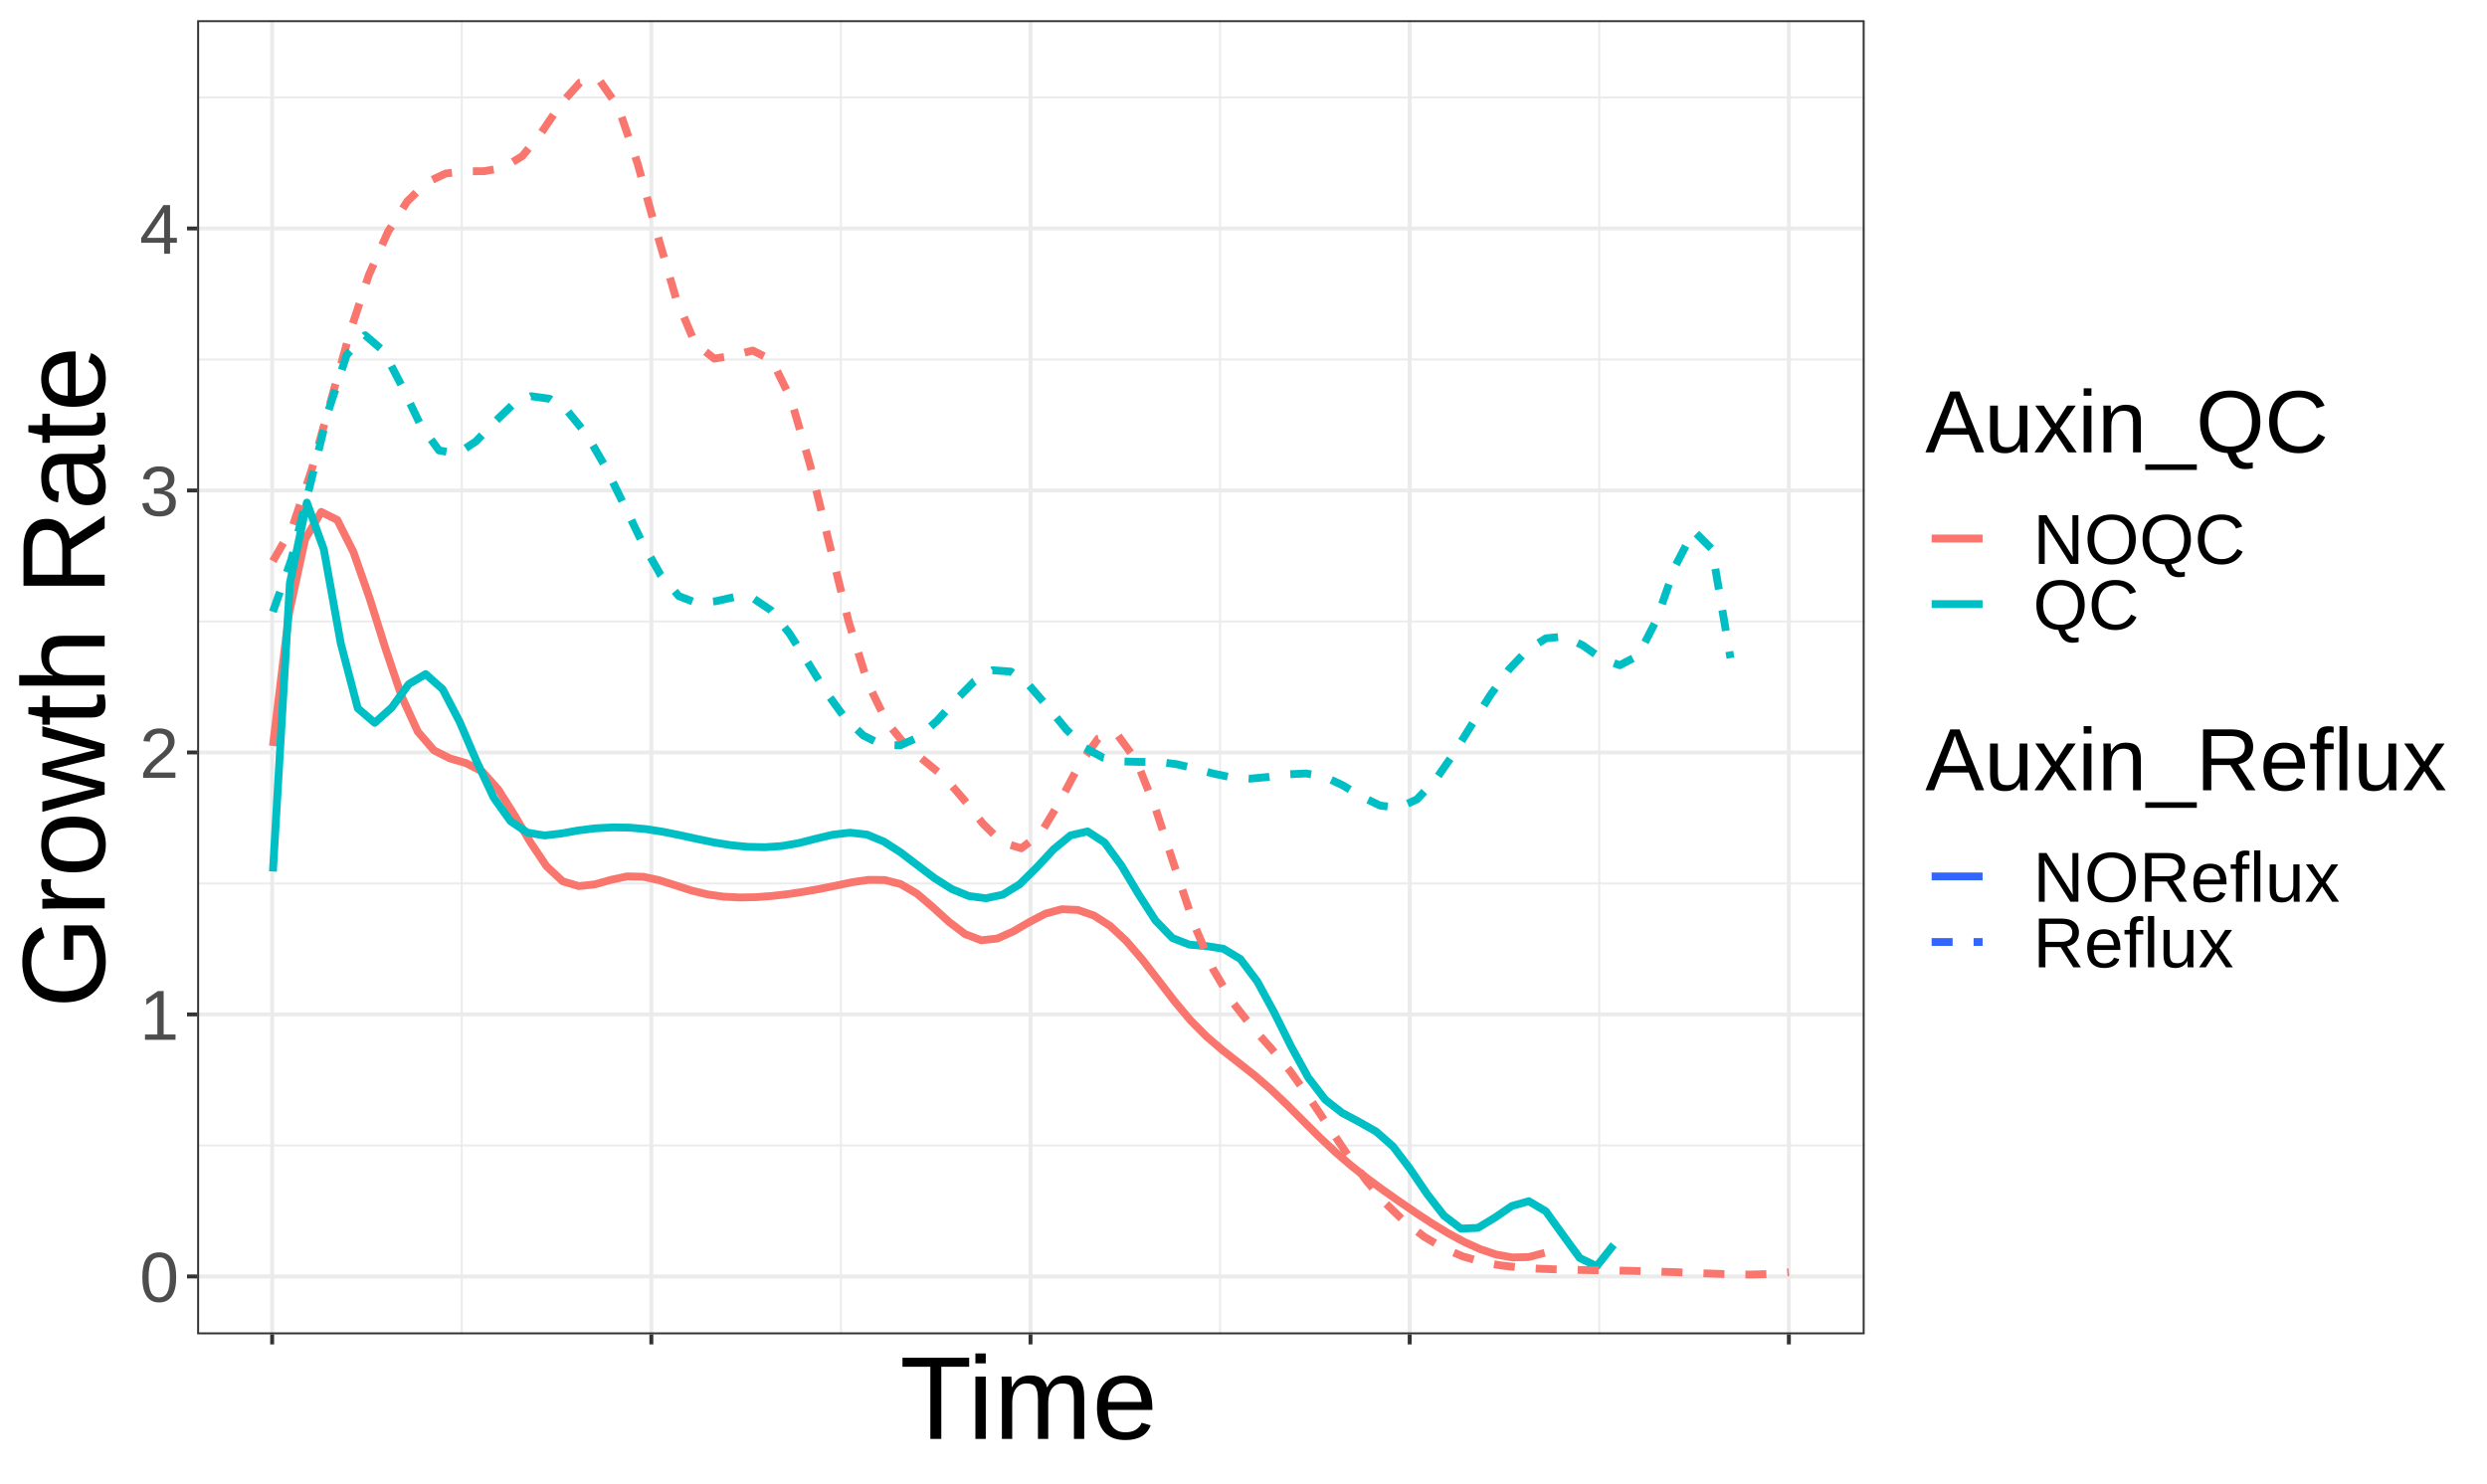
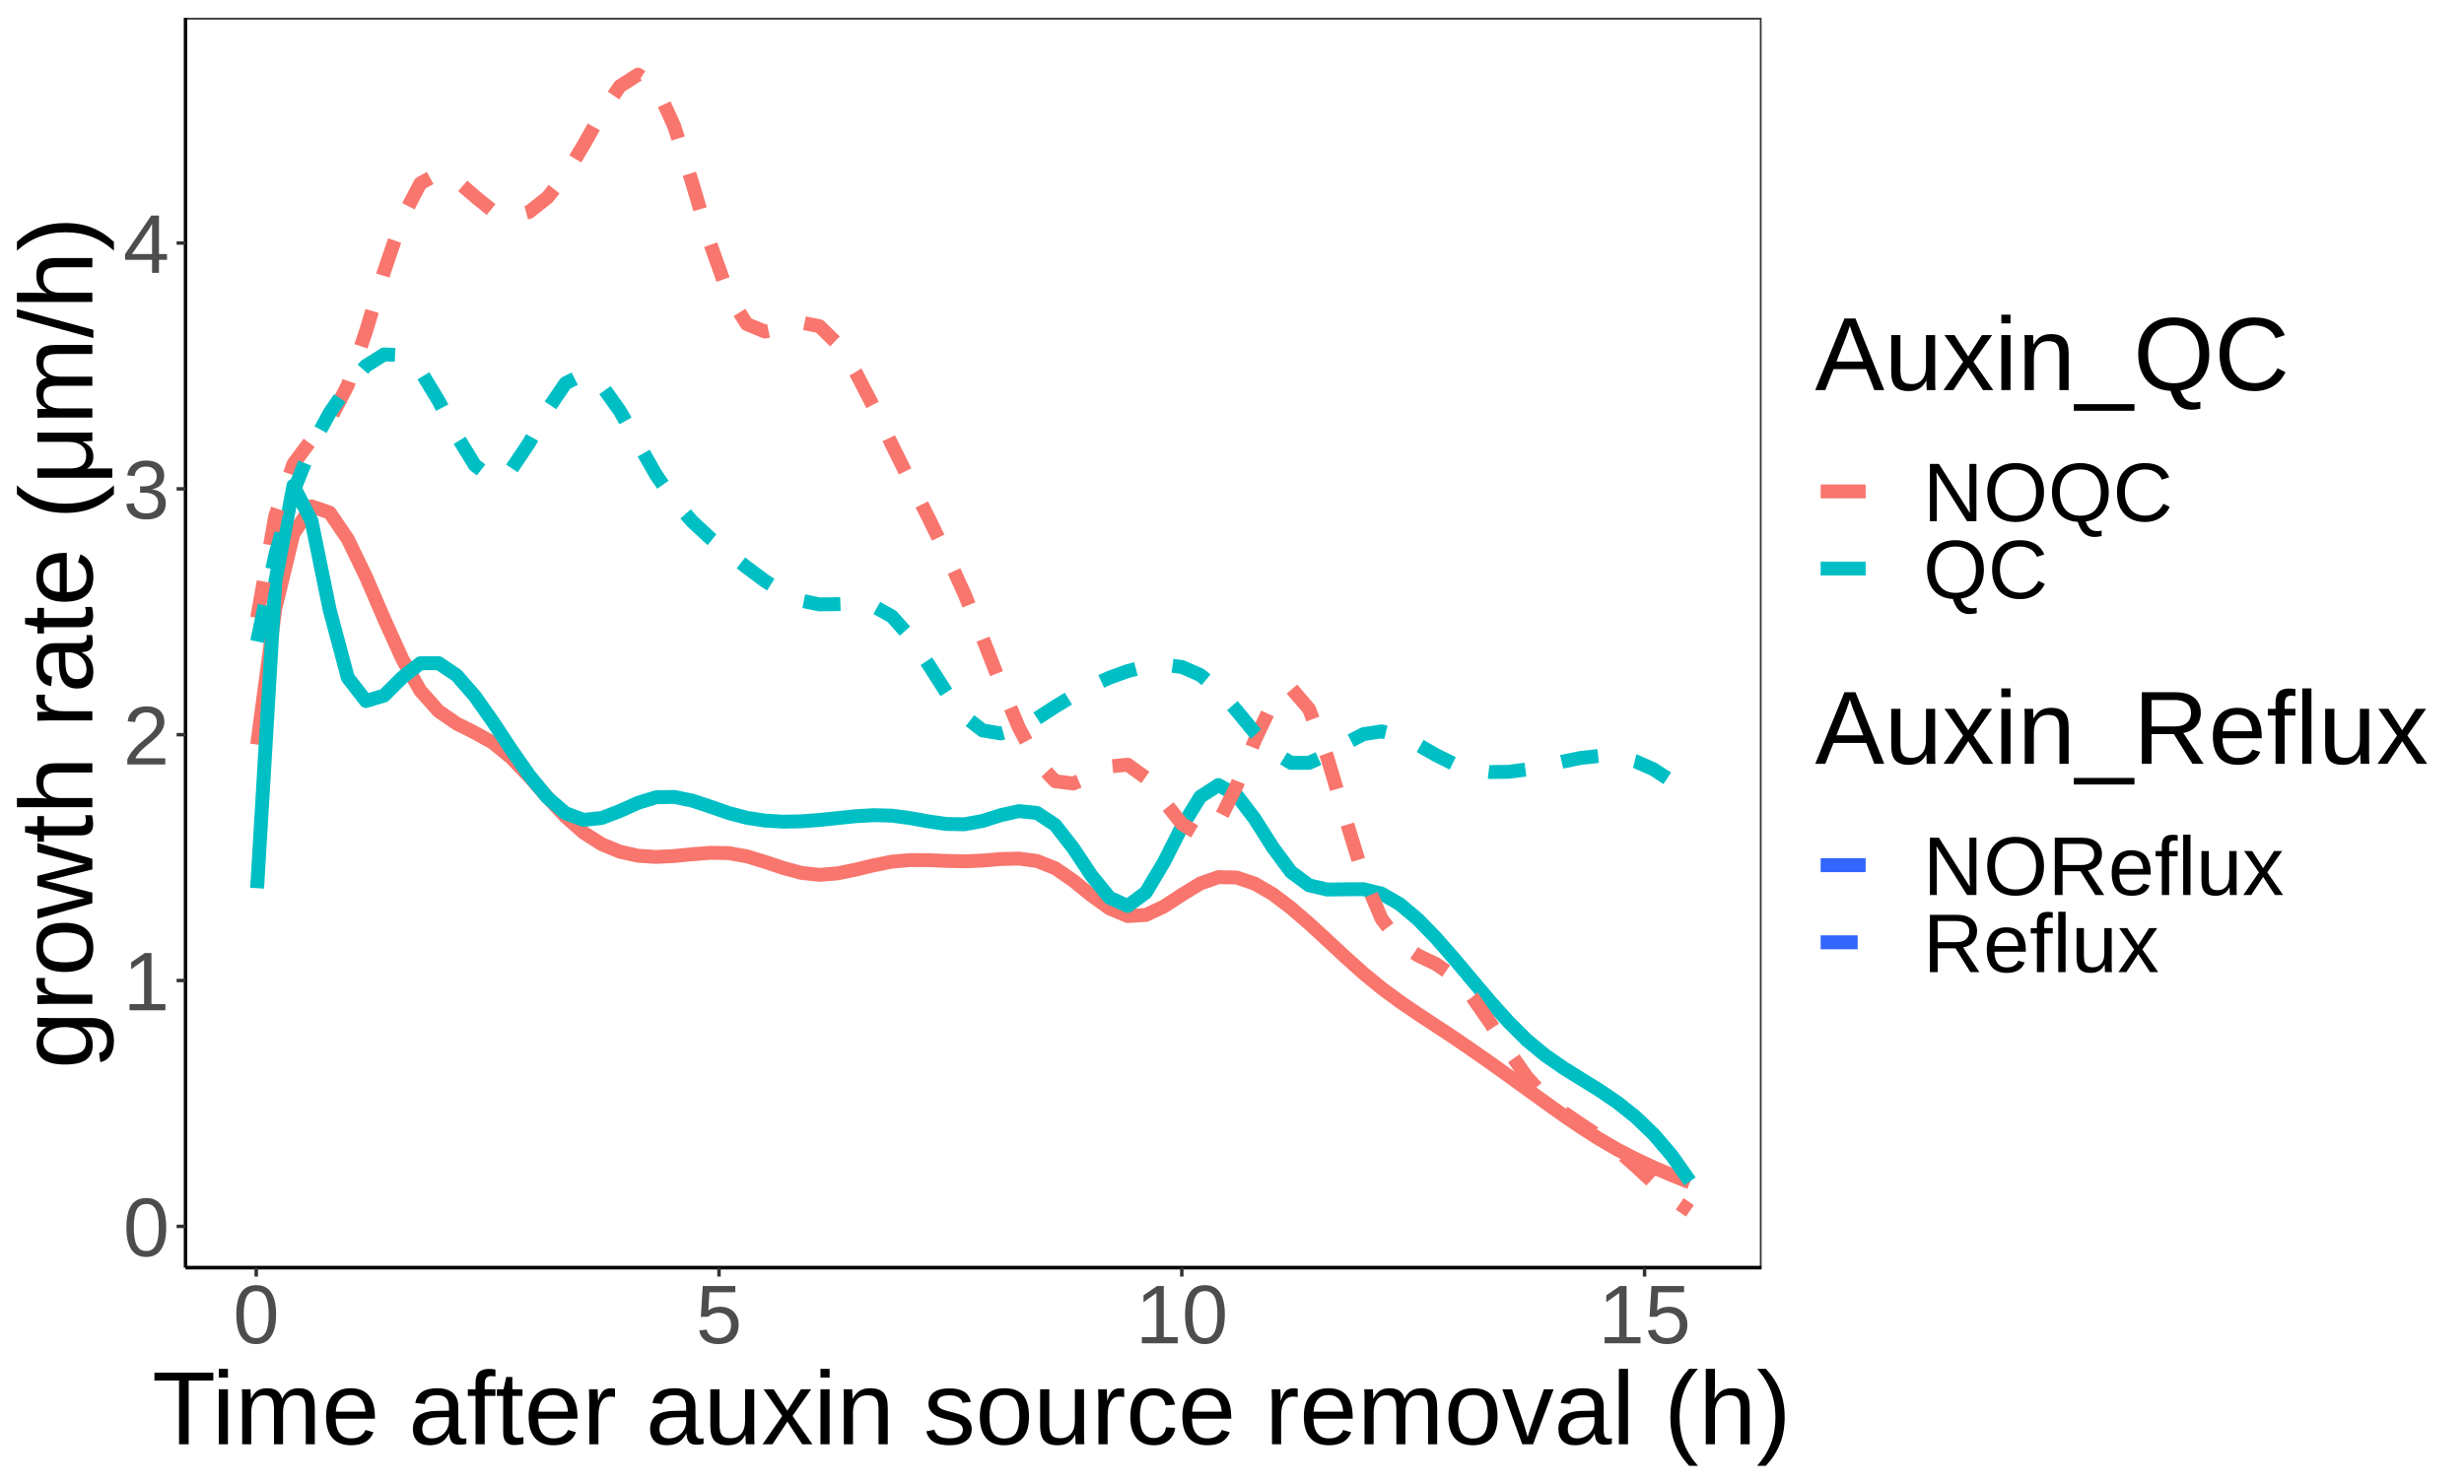
- <svg xmlns="http://www.w3.org/2000/svg" viewBox="0 0 674.60 402.59">
+ <svg xmlns="http://www.w3.org/2000/svg" viewBox="0 0 757.50 456.30">
  <defs>
    <style type="text/css">
    line, polyline, polygon, path, rect, circle {
      fill: none;
      stroke: #000000;
      stroke-linecap: round;
      stroke-linejoin: round;
      stroke-miterlimit: 10.00;
    }
  </style>
  </defs>
  <rect width="100%" height="100%" style="stroke: none; fill: #FFFFFF;" />
-   <rect x="0.00" y="0.00" width="674.60" height="402.59" style="stroke-width: 1.07; stroke: #FFFFFF; fill: #FFFFFF;" />
+   <rect x="0.00" y="0.00" width="757.50" height="456.30" style="stroke-width: 1.07; stroke: #FFFFFF; fill: #FFFFFF;" />
  <defs>
-     <clipPath id="cpNTMuNDd8NTA1Ljc5fDM2MS45OXw1LjQ4">
-       <rect x="53.47" y="5.48" width="452.32" height="356.51" />
+     <clipPath id="cpNTcuMDN8NTQxLjU2fDM4OS44MHw1LjQ4">
+       <rect x="57.03" y="5.48" width="484.53" height="384.32" />
    </clipPath>
  </defs>
-   <rect x="53.47" y="5.48" width="452.32" height="356.51" style="stroke-width: 1.07; stroke: none; fill: #FFFFFF;" clip-path="url(#cpNTMuNDd8NTA1Ljc5fDM2MS45OXw1LjQ4)" />
-   <polyline points="53.47,310.75 505.79,310.75 " style="stroke-width: 0.53; stroke: #EBEBEB; stroke-linecap: butt;" clip-path="url(#cpNTMuNDd8NTA1Ljc5fDM2MS45OXw1LjQ4)" />
-   <polyline points="53.47,239.67 505.79,239.67 " style="stroke-width: 0.53; stroke: #EBEBEB; stroke-linecap: butt;" clip-path="url(#cpNTMuNDd8NTA1Ljc5fDM2MS45OXw1LjQ4)" />
-   <polyline points="53.47,168.60 505.79,168.60 " style="stroke-width: 0.53; stroke: #EBEBEB; stroke-linecap: butt;" clip-path="url(#cpNTMuNDd8NTA1Ljc5fDM2MS45OXw1LjQ4)" />
-   <polyline points="53.47,97.52 505.79,97.52 " style="stroke-width: 0.53; stroke: #EBEBEB; stroke-linecap: butt;" clip-path="url(#cpNTMuNDd8NTA1Ljc5fDM2MS45OXw1LjQ4)" />
-   <polyline points="53.47,26.44 505.79,26.44 " style="stroke-width: 0.53; stroke: #EBEBEB; stroke-linecap: butt;" clip-path="url(#cpNTMuNDd8NTA1Ljc5fDM2MS45OXw1LjQ4)" />
-   <polyline points="125.25,361.99 125.25,5.48 " style="stroke-width: 0.53; stroke: #EBEBEB; stroke-linecap: butt;" clip-path="url(#cpNTMuNDd8NTA1Ljc5fDM2MS45OXw1LjQ4)" />
-   <polyline points="228.10,361.99 228.10,5.48 " style="stroke-width: 0.53; stroke: #EBEBEB; stroke-linecap: butt;" clip-path="url(#cpNTMuNDd8NTA1Ljc5fDM2MS45OXw1LjQ4)" />
-   <polyline points="330.95,361.99 330.95,5.48 " style="stroke-width: 0.53; stroke: #EBEBEB; stroke-linecap: butt;" clip-path="url(#cpNTMuNDd8NTA1Ljc5fDM2MS45OXw1LjQ4)" />
-   <polyline points="433.80,361.99 433.80,5.48 " style="stroke-width: 0.53; stroke: #EBEBEB; stroke-linecap: butt;" clip-path="url(#cpNTMuNDd8NTA1Ljc5fDM2MS45OXw1LjQ4)" />
-   <polyline points="53.47,346.29 505.79,346.29 " style="stroke-width: 1.07; stroke: #EBEBEB; stroke-linecap: butt;" clip-path="url(#cpNTMuNDd8NTA1Ljc5fDM2MS45OXw1LjQ4)" />
-   <polyline points="53.47,275.21 505.79,275.21 " style="stroke-width: 1.07; stroke: #EBEBEB; stroke-linecap: butt;" clip-path="url(#cpNTMuNDd8NTA1Ljc5fDM2MS45OXw1LjQ4)" />
-   <polyline points="53.47,204.13 505.79,204.13 " style="stroke-width: 1.07; stroke: #EBEBEB; stroke-linecap: butt;" clip-path="url(#cpNTMuNDd8NTA1Ljc5fDM2MS45OXw1LjQ4)" />
-   <polyline points="53.47,133.06 505.79,133.06 " style="stroke-width: 1.07; stroke: #EBEBEB; stroke-linecap: butt;" clip-path="url(#cpNTMuNDd8NTA1Ljc5fDM2MS45OXw1LjQ4)" />
-   <polyline points="53.47,61.98 505.79,61.98 " style="stroke-width: 1.07; stroke: #EBEBEB; stroke-linecap: butt;" clip-path="url(#cpNTMuNDd8NTA1Ljc5fDM2MS45OXw1LjQ4)" />
-   <polyline points="73.82,361.99 73.82,5.48 " style="stroke-width: 1.07; stroke: #EBEBEB; stroke-linecap: butt;" clip-path="url(#cpNTMuNDd8NTA1Ljc5fDM2MS45OXw1LjQ4)" />
-   <polyline points="176.68,361.99 176.68,5.48 " style="stroke-width: 1.07; stroke: #EBEBEB; stroke-linecap: butt;" clip-path="url(#cpNTMuNDd8NTA1Ljc5fDM2MS45OXw1LjQ4)" />
-   <polyline points="279.53,361.99 279.53,5.48 " style="stroke-width: 1.07; stroke: #EBEBEB; stroke-linecap: butt;" clip-path="url(#cpNTMuNDd8NTA1Ljc5fDM2MS45OXw1LjQ4)" />
-   <polyline points="382.38,361.99 382.38,5.48 " style="stroke-width: 1.07; stroke: #EBEBEB; stroke-linecap: butt;" clip-path="url(#cpNTMuNDd8NTA1Ljc5fDM2MS45OXw1LjQ4)" />
-   <polyline points="485.23,361.99 485.23,5.48 " style="stroke-width: 1.07; stroke: #EBEBEB; stroke-linecap: butt;" clip-path="url(#cpNTMuNDd8NTA1Ljc5fDM2MS45OXw1LjQ4)" />
-   <polyline points="74.03,202.37 78.40,166.41 82.76,146.29 87.13,138.88 91.50,141.07 95.86,149.74 100.23,162.21 104.60,176.08 108.96,188.97 113.33,198.49 117.70,203.56 122.06,205.76 126.43,207.03 130.80,209.31 135.16,214.20 139.53,221.11 143.90,228.55 148.26,235.03 152.63,239.09 157.00,240.40 161.36,239.92 165.73,238.70 170.10,237.76 174.46,237.86 178.83,238.80 183.20,240.18 187.56,241.59 191.93,242.65 196.30,243.26 200.66,243.48 205.03,243.40 209.40,243.07 213.76,242.57 218.13,241.91 222.50,241.13 226.86,240.25 231.23,239.33 235.60,238.70 239.96,238.74 244.33,239.86 248.69,242.41 253.06,246.14 257.43,250.12 261.79,253.42 266.16,255.09 270.53,254.62 274.89,252.67 279.26,250.12 283.63,247.85 287.99,246.67 292.36,246.86 296.73,248.38 301.09,251.18 305.46,255.23 309.83,260.30 314.19,265.93 318.56,271.61 322.93,276.83 327.29,281.22 331.66,284.95 336.03,288.37 340.39,291.80 344.76,295.58 349.13,299.75 353.49,304.11 357.86,308.45 362.23,312.56 366.59,316.31 370.96,319.76 375.33,322.98 379.69,326.04 384.06,329.03 388.43,331.90 392.79,334.56 397.16,336.93 401.53,338.90 405.89,340.37 410.26,341.14 414.63,341.04 418.99,339.88 " style="stroke-width: 2.13; stroke: #F8766D; stroke-linecap: butt;" clip-path="url(#cpNTMuNDd8NTA1Ljc5fDM2MS45OXw1LjQ4)" />
-   <polyline points="74.03,236.43 78.63,158.19 83.24,136.34 87.84,149.06 92.44,174.58 97.05,192.16 101.65,196.10 106.25,191.97 110.86,185.62 115.46,182.88 120.07,186.98 124.67,195.81 129.27,206.53 133.88,216.34 138.48,222.79 143.08,225.89 147.69,226.66 152.29,226.12 156.89,225.29 161.50,224.72 166.10,224.47 170.70,224.53 175.31,224.94 179.91,225.67 184.52,226.60 189.12,227.61 193.72,228.56 198.33,229.30 202.93,229.75 207.53,229.84 212.14,229.52 216.74,228.71 221.34,227.53 225.95,226.44 230.55,225.90 235.15,226.41 239.76,228.32 244.36,231.30 248.97,234.81 253.57,238.29 258.17,241.19 262.78,243.09 267.38,243.70 271.98,242.73 276.59,239.90 281.19,235.35 285.79,230.41 290.40,226.63 295.00,225.57 299.61,228.56 304.21,234.86 308.81,242.55 313.42,249.72 318.02,254.48 322.62,256.28 327.23,256.67 331.83,257.39 336.43,260.16 341.04,266.26 345.64,274.72 350.24,283.95 354.85,292.32 359.45,298.32 364.06,301.92 368.66,304.37 373.26,306.97 377.87,311.03 382.47,317.10 387.07,323.88 391.68,329.80 396.28,333.31 400.88,333.12 405.49,330.34 410.09,327.18 414.69,325.88 419.30,328.60 423.90,334.99 428.51,341.29 433.11,343.52 437.71,337.70 " style="stroke-width: 2.13; stroke: #00BFC4; stroke-linecap: butt;" clip-path="url(#cpNTMuNDd8NTA1Ljc5fDM2MS45OXw1LjQ4)" />
-   <polyline points="74.03,152.23 79.23,143.21 84.44,127.79 89.64,109.12 94.85,90.38 100.05,74.61 105.26,62.84 110.46,54.64 115.67,49.54 120.88,47.07 126.08,46.48 131.29,46.44 136.49,45.53 141.70,42.34 146.90,35.91 152.11,28.21 157.31,22.41 162.52,21.68 167.72,29.10 172.93,44.31 178.13,63.05 183.34,80.83 188.54,93.16 193.75,97.29 198.95,96.45 204.16,95.10 209.36,97.71 214.57,108.33 219.77,126.23 224.98,147.61 230.18,168.59 235.39,185.33 240.59,195.99 245.80,202.36 251.00,206.61 256.21,210.89 261.41,216.88 266.62,223.46 271.82,228.57 277.03,230.13 282.23,226.18 287.44,217.53 292.64,207.71 297.85,200.39 303.05,199.24 308.26,206.37 313.46,219.42 318.67,235.25 323.87,250.73 329.08,262.99 334.28,271.81 339.49,278.48 344.69,284.29 349.90,290.51 355.10,297.75 360.31,305.52 365.51,313.27 370.72,320.43 375.92,326.54 381.13,331.55 386.33,335.54 391.54,338.61 396.74,340.84 401.95,342.36 407.15,343.32 412.36,343.88 417.56,344.20 422.77,344.40 427.97,344.52 433.18,344.61 438.38,344.69 443.59,344.80 448.79,344.95 454.00,345.12 459.20,345.32 464.41,345.53 469.62,345.72 474.82,345.78 480.03,345.64 485.23,345.18 " style="stroke-width: 2.13; stroke: #F8766D; stroke-dasharray: 5.69,5.69; stroke-linecap: butt;" clip-path="url(#cpNTMuNDd8NTA1Ljc5fDM2MS45OXw1LjQ4)" />
-   <polyline points="74.03,165.97 79.03,151.79 84.04,131.87 89.04,111.57 94.05,96.27 99.05,90.95 104.06,95.26 109.06,104.85 114.07,115.31 119.07,122.19 124.08,123.08 129.08,119.76 134.08,114.55 139.09,109.77 144.09,107.49 149.10,108.20 154.10,111.71 159.11,117.86 164.11,126.45 169.12,136.67 174.12,147.01 179.13,155.88 184.13,161.72 189.13,163.65 194.14,163.11 199.14,161.99 204.15,162.23 209.15,165.58 214.16,171.89 219.16,179.78 224.17,187.87 229.17,194.77 234.18,199.54 239.18,202.03 244.19,202.20 249.19,199.99 254.19,195.53 259.20,190.00 264.20,184.92 269.21,181.83 274.21,182.20 279.22,186.01 284.22,191.77 289.23,197.90 294.23,202.84 299.24,205.56 304.24,206.58 309.24,206.70 314.25,206.71 319.25,207.34 324.26,208.55 329.26,209.90 334.27,210.95 339.27,211.24 344.28,210.75 349.28,210.07 354.29,209.84 359.29,210.72 364.29,213.09 369.30,216.10 374.30,218.53 379.31,219.18 384.31,216.88 389.32,211.64 394.32,204.47 399.33,196.40 404.33,188.47 409.34,181.59 414.34,176.31 419.35,173.17 424.35,172.68 429.35,175.10 434.36,178.63 439.36,180.48 444.37,177.85 449.37,168.08 454.38,153.66 459.38,144.01 464.39,149.00 469.39,178.54 " style="stroke-width: 2.13; stroke: #00BFC4; stroke-dasharray: 5.69,5.69; stroke-linecap: butt;" clip-path="url(#cpNTMuNDd8NTA1Ljc5fDM2MS45OXw1LjQ4)" />
-   <rect x="53.47" y="5.48" width="452.32" height="356.51" style="stroke-width: 1.07; stroke: #333333;" clip-path="url(#cpNTMuNDd8NTA1Ljc5fDM2MS45OXw1LjQ4)" />
+   <rect x="57.03" y="5.48" width="484.53" height="384.32" style="stroke-width: 1.07; stroke: none; fill: #FFFFFF;" clip-path="url(#cpNTcuMDN8NTQxLjU2fDM4OS44MHw1LjQ4)" />
+   <polyline points="79.05,228.96 84.63,187.18 90.20,164.16 95.78,155.70 101.36,157.62 106.93,165.80 112.51,177.34 118.08,190.27 123.66,202.60 129.23,212.38 134.81,218.65 140.39,222.49 145.96,225.28 151.54,228.39 157.11,232.96 162.69,238.79 168.26,245.10 173.84,251.10 179.42,256.05 184.99,259.59 190.57,261.89 196.14,263.13 201.72,263.50 207.29,263.22 212.87,262.66 218.44,262.23 224.02,262.33 229.60,263.32 235.17,265.01 240.75,266.88 246.32,268.39 251.90,269.01 257.47,268.55 263.05,267.41 268.63,266.06 274.20,264.95 279.78,264.47 285.35,264.49 290.93,264.72 296.50,264.85 302.08,264.62 307.66,264.15 313.23,264.00 318.81,264.75 324.38,266.96 329.96,270.80 335.53,275.32 341.11,279.34 346.69,281.69 352.26,281.34 357.84,278.73 363.41,275.09 368.99,271.67 374.56,269.71 380.14,269.82 385.72,271.70 391.29,274.94 396.87,279.16 402.44,283.97 408.02,289.10 413.59,294.29 419.17,299.29 424.75,303.86 430.32,307.98 435.90,311.79 441.47,315.45 447.05,319.13 452.62,322.94 458.20,326.85 463.78,330.84 469.35,334.87 474.93,338.90 480.50,342.87 486.08,346.67 491.65,350.24 497.23,353.48 502.80,356.37 508.38,358.97 513.96,361.36 519.53,363.59 " style="stroke-width: 4.27; stroke: #F8766D; stroke-linecap: butt;" clip-path="url(#cpNTcuMDN8NTQxLjU2fDM4OS44MHw1LjQ4)" />
+   <polyline points="79.05,273.11 84.63,178.94 90.20,149.33 95.78,160.23 101.36,187.56 106.93,208.38 112.51,215.56 118.08,213.87 123.66,208.32 129.23,203.94 134.81,203.92 140.39,207.65 145.96,214.03 151.54,221.97 157.11,230.38 162.69,238.39 168.26,245.21 173.84,250.04 179.42,252.11 184.99,251.52 190.57,249.38 196.14,246.87 201.72,245.15 207.29,245.04 212.87,246.20 218.44,248.05 224.02,249.99 229.60,251.47 235.17,252.32 240.75,252.65 246.32,252.55 251.90,252.14 257.47,251.55 263.05,250.98 268.63,250.66 274.20,250.81 279.78,251.55 285.35,252.56 290.93,253.36 296.50,253.46 302.08,252.43 307.66,250.66 313.23,249.41 318.81,249.98 324.38,253.66 329.96,260.83 335.53,269.21 341.11,276.04 346.69,278.56 352.26,274.43 357.84,265.08 363.41,254.08 368.99,245.01 374.56,241.40 380.14,244.47 385.72,251.77 391.29,260.56 396.87,268.10 402.44,272.22 408.02,273.53 413.59,273.45 419.17,273.42 424.75,274.79 430.32,278.01 435.90,282.70 441.47,288.43 447.05,294.81 452.62,301.45 458.20,308.03 463.78,314.25 469.35,319.80 474.93,324.42 480.50,328.29 486.08,331.77 491.65,335.22 497.23,339.01 502.80,343.45 508.38,348.80 513.96,355.32 519.53,363.27 " style="stroke-width: 4.27; stroke: #00BFC4; stroke-linecap: butt;" clip-path="url(#cpNTcuMDN8NTQxLjU2fDM4OS44MHw1LjQ4)" />
+   <polyline points="79.05,190.01 84.63,158.63 90.20,142.66 95.78,135.17 101.36,129.25 106.93,118.38 112.51,101.89 118.08,83.50 123.66,67.07 129.23,56.39 134.81,53.32 140.39,55.58 145.96,60.37 151.54,64.90 157.11,66.65 162.69,65.16 168.26,60.76 173.84,53.78 179.42,44.60 184.99,34.64 190.57,26.52 196.14,22.95 201.72,26.60 207.29,38.83 212.87,56.41 218.44,75.15 224.02,90.84 229.60,99.66 235.17,101.95 240.75,100.76 246.32,99.19 251.90,100.30 257.47,105.73 263.05,114.47 268.63,125.24 274.20,136.77 279.78,148.00 285.35,159.03 290.93,170.40 296.50,182.62 302.08,196.19 307.66,210.46 313.23,223.74 318.81,234.24 324.38,240.22 329.96,240.92 335.53,238.51 341.11,235.68 346.69,235.14 352.26,239.18 357.84,246.42 363.41,253.41 368.99,256.71 374.56,252.89 380.14,241.70 385.72,227.73 391.29,216.00 396.87,211.53 402.44,218.01 408.02,232.82 413.59,251.47 419.17,269.48 424.75,282.56 430.32,289.92 435.90,293.77 441.47,296.44 447.05,300.24 452.62,306.59 458.20,314.64 463.78,323.20 469.35,331.10 474.93,337.31 480.50,341.95 486.08,345.75 491.65,349.41 497.23,353.62 502.80,358.56 508.38,363.71 513.96,368.49 519.53,372.33 " style="stroke-width: 4.27; stroke: #F8766D; stroke-dasharray: 11.38,11.38; stroke-linecap: butt;" clip-path="url(#cpNTcuMDN8NTQxLjU2fDM4OS44MHw1LjQ4)" />
+   <polyline points="79.05,197.26 84.63,170.59 90.20,151.16 95.78,137.19 101.36,126.95 106.93,118.78 112.51,112.49 118.08,108.98 123.66,109.19 129.23,114.02 134.81,123.21 140.39,133.92 145.96,143.01 151.54,147.35 157.11,144.44 162.69,136.15 168.26,126.08 173.84,117.87 179.42,115.04 184.99,118.56 190.57,126.37 196.14,136.28 201.72,146.07 207.29,154.07 212.87,160.40 218.44,165.58 224.02,170.12 229.60,174.49 235.17,178.63 240.75,182.17 246.32,184.70 251.90,185.85 257.47,185.77 263.05,185.55 268.63,186.41 274.20,189.55 279.78,195.82 285.35,204.18 290.93,212.91 296.50,220.27 302.08,224.60 307.66,225.53 313.23,223.98 318.81,220.90 324.38,217.29 329.96,213.91 335.53,210.92 341.11,208.37 346.69,206.35 352.26,204.91 357.84,204.37 363.41,205.11 368.99,207.56 374.56,212.10 380.14,218.46 385.72,225.28 391.29,231.12 396.87,234.56 402.44,234.56 408.02,232.08 413.59,228.63 419.17,225.75 424.75,224.89 430.32,226.25 435.90,228.98 441.47,232.18 447.05,234.95 452.62,236.66 458.20,237.39 463.78,237.32 469.35,236.61 474.93,235.46 480.50,234.16 486.08,233.04 491.65,232.45 497.23,232.73 502.80,234.09 508.38,236.58 513.96,240.25 519.53,245.14 " style="stroke-width: 4.27; stroke: #00BFC4; stroke-dasharray: 11.38,11.38; stroke-linecap: butt;" clip-path="url(#cpNTcuMDN8NTQxLjU2fDM4OS44MHw1LjQ4)" />
+   <rect x="57.03" y="5.48" width="484.53" height="384.32" style="stroke-width: 1.07; stroke: #333333;" clip-path="url(#cpNTcuMDN8NTQxLjU2fDM4OS44MHw1LjQ4)" />
  <defs>
-     <clipPath id="cpMC4wMHw2NzQuNjB8NDAyLjU5fDAuMDA=">
-       <rect x="0.00" y="0.00" width="674.60" height="402.59" />
+     <clipPath id="cpMC4wMHw3NTcuNTB8NDU2LjMwfDAuMDA=">
+       <rect x="0.00" y="0.00" width="757.50" height="456.30" />
    </clipPath>
  </defs>
-   <g clip-path="url(#cpMC4wMHw2NzQuNjB8NDAyLjU5fDAuMDA=)">
-     <text x="37.86" y="353.16" style="font-size: 19.20px; fill: #4D4D4D; font-family: Arial;" textLength="10.68px" lengthAdjust="spacingAndGlyphs">0</text>
+   <polyline points="57.03,389.80 57.03,5.48 " style="stroke-width: 1.07; stroke-linecap: butt;" clip-path="url(#cpMC4wMHw3NTcuNTB8NDU2LjMwfDAuMDA=)" />
+   <g clip-path="url(#cpMC4wMHw3NTcuNTB8NDU2LjMwfDAuMDA=)">
+     <text x="37.86" y="386.26" style="font-size: 25.60px; fill: #4D4D4D; font-family: Arial;" textLength="14.24px" lengthAdjust="spacingAndGlyphs">0</text>
  </g>
-   <g clip-path="url(#cpMC4wMHw2NzQuNjB8NDAyLjU5fDAuMDA=)">
-     <text x="37.86" y="282.08" style="font-size: 19.20px; fill: #4D4D4D; font-family: Arial;" textLength="10.68px" lengthAdjust="spacingAndGlyphs">1</text>
+   <g clip-path="url(#cpMC4wMHw3NTcuNTB8NDU2LjMwfDAuMDA=)">
+     <text x="37.86" y="310.66" style="font-size: 25.60px; fill: #4D4D4D; font-family: Arial;" textLength="14.24px" lengthAdjust="spacingAndGlyphs">1</text>
  </g>
-   <g clip-path="url(#cpMC4wMHw2NzQuNjB8NDAyLjU5fDAuMDA=)">
-     <text x="37.86" y="211.01" style="font-size: 19.20px; fill: #4D4D4D; font-family: Arial;" textLength="10.68px" lengthAdjust="spacingAndGlyphs">2</text>
+   <g clip-path="url(#cpMC4wMHw3NTcuNTB8NDU2LjMwfDAuMDA=)">
+     <text x="37.86" y="235.07" style="font-size: 25.60px; fill: #4D4D4D; font-family: Arial;" textLength="14.24px" lengthAdjust="spacingAndGlyphs">2</text>
  </g>
-   <g clip-path="url(#cpMC4wMHw2NzQuNjB8NDAyLjU5fDAuMDA=)">
-     <text x="37.86" y="139.93" style="font-size: 19.20px; fill: #4D4D4D; font-family: Arial;" textLength="10.68px" lengthAdjust="spacingAndGlyphs">3</text>
+   <g clip-path="url(#cpMC4wMHw3NTcuNTB8NDU2LjMwfDAuMDA=)">
+     <text x="37.86" y="159.48" style="font-size: 25.60px; fill: #4D4D4D; font-family: Arial;" textLength="14.24px" lengthAdjust="spacingAndGlyphs">3</text>
  </g>
-   <g clip-path="url(#cpMC4wMHw2NzQuNjB8NDAyLjU5fDAuMDA=)">
-     <text x="37.86" y="68.85" style="font-size: 19.20px; fill: #4D4D4D; font-family: Arial;" textLength="10.68px" lengthAdjust="spacingAndGlyphs">4</text>
+   <g clip-path="url(#cpMC4wMHw3NTcuNTB8NDU2LjMwfDAuMDA=)">
+     <text x="37.86" y="83.88" style="font-size: 25.60px; fill: #4D4D4D; font-family: Arial;" textLength="14.24px" lengthAdjust="spacingAndGlyphs">4</text>
  </g>
-   <polyline points="50.73,346.29 53.47,346.29 " style="stroke-width: 1.07; stroke: #333333; stroke-linecap: butt;" clip-path="url(#cpMC4wMHw2NzQuNjB8NDAyLjU5fDAuMDA=)" />
-   <polyline points="50.73,275.21 53.47,275.21 " style="stroke-width: 1.07; stroke: #333333; stroke-linecap: butt;" clip-path="url(#cpMC4wMHw2NzQuNjB8NDAyLjU5fDAuMDA=)" />
-   <polyline points="50.73,204.13 53.47,204.13 " style="stroke-width: 1.07; stroke: #333333; stroke-linecap: butt;" clip-path="url(#cpMC4wMHw2NzQuNjB8NDAyLjU5fDAuMDA=)" />
-   <polyline points="50.73,133.06 53.47,133.06 " style="stroke-width: 1.07; stroke: #333333; stroke-linecap: butt;" clip-path="url(#cpMC4wMHw2NzQuNjB8NDAyLjU5fDAuMDA=)" />
-   <polyline points="50.73,61.98 53.47,61.98 " style="stroke-width: 1.07; stroke: #333333; stroke-linecap: butt;" clip-path="url(#cpMC4wMHw2NzQuNjB8NDAyLjU5fDAuMDA=)" />
-   <polyline points="73.82,364.73 73.82,361.99 " style="stroke-width: 1.07; stroke: #333333; stroke-linecap: butt;" clip-path="url(#cpMC4wMHw2NzQuNjB8NDAyLjU5fDAuMDA=)" />
-   <polyline points="176.68,364.73 176.68,361.99 " style="stroke-width: 1.07; stroke: #333333; stroke-linecap: butt;" clip-path="url(#cpMC4wMHw2NzQuNjB8NDAyLjU5fDAuMDA=)" />
-   <polyline points="279.53,364.73 279.53,361.99 " style="stroke-width: 1.07; stroke: #333333; stroke-linecap: butt;" clip-path="url(#cpMC4wMHw2NzQuNjB8NDAyLjU5fDAuMDA=)" />
-   <polyline points="382.38,364.73 382.38,361.99 " style="stroke-width: 1.07; stroke: #333333; stroke-linecap: butt;" clip-path="url(#cpMC4wMHw2NzQuNjB8NDAyLjU5fDAuMDA=)" />
-   <polyline points="485.23,364.73 485.23,361.99 " style="stroke-width: 1.07; stroke: #333333; stroke-linecap: butt;" clip-path="url(#cpMC4wMHw2NzQuNjB8NDAyLjU5fDAuMDA=)" />
-   <g clip-path="url(#cpMC4wMHw2NzQuNjB8NDAyLjU5fDAuMDA=)">
-     <text x="244.08" y="390.37" style="font-size: 32.00px; font-family: Arial;" textLength="71.11px" lengthAdjust="spacingAndGlyphs">Time</text>
+   <polyline points="54.29,377.10 57.03,377.10 " style="stroke-width: 1.07; stroke: #333333; stroke-linecap: butt;" clip-path="url(#cpMC4wMHw3NTcuNTB8NDU2LjMwfDAuMDA=)" />
+   <polyline points="54.29,301.50 57.03,301.50 " style="stroke-width: 1.07; stroke: #333333; stroke-linecap: butt;" clip-path="url(#cpMC4wMHw3NTcuNTB8NDU2LjMwfDAuMDA=)" />
+   <polyline points="54.29,225.91 57.03,225.91 " style="stroke-width: 1.07; stroke: #333333; stroke-linecap: butt;" clip-path="url(#cpMC4wMHw3NTcuNTB8NDU2LjMwfDAuMDA=)" />
+   <polyline points="54.29,150.31 57.03,150.31 " style="stroke-width: 1.07; stroke: #333333; stroke-linecap: butt;" clip-path="url(#cpMC4wMHw3NTcuNTB8NDU2LjMwfDAuMDA=)" />
+   <polyline points="54.29,74.72 57.03,74.72 " style="stroke-width: 1.07; stroke: #333333; stroke-linecap: butt;" clip-path="url(#cpMC4wMHw3NTcuNTB8NDU2LjMwfDAuMDA=)" />
+   <polyline points="57.03,389.80 541.56,389.80 " style="stroke-width: 1.07; stroke-linecap: butt;" clip-path="url(#cpMC4wMHw3NTcuNTB8NDU2LjMwfDAuMDA=)" />
+   <polyline points="78.77,392.54 78.77,389.80 " style="stroke-width: 1.07; stroke: #333333; stroke-linecap: butt;" clip-path="url(#cpMC4wMHw3NTcuNTB8NDU2LjMwfDAuMDA=)" />
+   <polyline points="221.04,392.54 221.04,389.80 " style="stroke-width: 1.07; stroke: #333333; stroke-linecap: butt;" clip-path="url(#cpMC4wMHw3NTcuNTB8NDU2LjMwfDAuMDA=)" />
+   <polyline points="363.32,392.54 363.32,389.80 " style="stroke-width: 1.07; stroke: #333333; stroke-linecap: butt;" clip-path="url(#cpMC4wMHw3NTcuNTB8NDU2LjMwfDAuMDA=)" />
+   <polyline points="505.59,392.54 505.59,389.80 " style="stroke-width: 1.07; stroke: #333333; stroke-linecap: butt;" clip-path="url(#cpMC4wMHw3NTcuNTB8NDU2LjMwfDAuMDA=)" />
+   <g clip-path="url(#cpMC4wMHw3NTcuNTB8NDU2LjMwfDAuMDA=)">
+     <text x="71.65" y="413.05" style="font-size: 25.60px; fill: #4D4D4D; font-family: Arial;" textLength="14.24px" lengthAdjust="spacingAndGlyphs">0</text>
  </g>
-   <g clip-path="url(#cpMC4wMHw2NzQuNjB8NDAyLjU5fDAuMDA=)">
-     <text transform="translate(28.39,273.55) rotate(-90)" style="font-size: 32.00px; font-family: Arial;" textLength="179.62px" lengthAdjust="spacingAndGlyphs">Growth Rate</text>
+   <g clip-path="url(#cpMC4wMHw3NTcuNTB8NDU2LjMwfDAuMDA=)">
+     <text x="213.92" y="413.05" style="font-size: 25.60px; fill: #4D4D4D; font-family: Arial;" textLength="14.24px" lengthAdjust="spacingAndGlyphs">5</text>
  </g>
-   <rect x="516.75" y="97.54" width="120.34" height="80.71" style="stroke-width: 1.07; stroke: none; fill: #FFFFFF;" clip-path="url(#cpMC4wMHw2NzQuNjB8NDAyLjU5fDAuMDA=)" />
-   <g clip-path="url(#cpMC4wMHw2NzQuNjB8NDAyLjU5fDAuMDA=)">
-     <text x="522.23" y="122.73" style="font-size: 24.00px; font-family: Arial;" textLength="109.38px" lengthAdjust="spacingAndGlyphs">Auxin_QC</text>
+   <g clip-path="url(#cpMC4wMHw3NTcuNTB8NDU2LjMwfDAuMDA=)">
+     <text x="349.08" y="413.05" style="font-size: 25.60px; fill: #4D4D4D; font-family: Arial;" textLength="28.48px" lengthAdjust="spacingAndGlyphs">10</text>
  </g>
-   <rect x="522.23" y="137.21" width="17.28" height="17.78" style="stroke-width: 1.07; stroke: none; fill: #FFFFFF;" clip-path="url(#cpMC4wMHw2NzQuNjB8NDAyLjU5fDAuMDA=)" />
-   <line x1="523.96" y1="146.10" x2="537.78" y2="146.10" style="stroke-width: 2.13; stroke: #F8766D; stroke-linecap: butt;" clip-path="url(#cpMC4wMHw2NzQuNjB8NDAyLjU5fDAuMDA=)" />
-   <rect x="522.23" y="154.99" width="17.28" height="17.78" style="stroke-width: 1.07; stroke: none; fill: #FFFFFF;" clip-path="url(#cpMC4wMHw2NzQuNjB8NDAyLjU5fDAuMDA=)" />
-   <line x1="523.96" y1="163.88" x2="537.78" y2="163.88" style="stroke-width: 2.13; stroke: #00BFC4; stroke-linecap: butt;" clip-path="url(#cpMC4wMHw2NzQuNjB8NDAyLjU5fDAuMDA=)" />
-   <g clip-path="url(#cpMC4wMHw2NzQuNjB8NDAyLjU5fDAuMDA=)">
-     <text x="551.46" y="152.97" style="font-size: 19.20px; font-family: Arial;" textLength="57.60px" lengthAdjust="spacingAndGlyphs">NOQC</text>
+   <g clip-path="url(#cpMC4wMHw3NTcuNTB8NDU2LjMwfDAuMDA=)">
+     <text x="491.35" y="413.05" style="font-size: 25.60px; fill: #4D4D4D; font-family: Arial;" textLength="28.48px" lengthAdjust="spacingAndGlyphs">15</text>
  </g>
-   <g clip-path="url(#cpMC4wMHw2NzQuNjB8NDAyLjU5fDAuMDA=)">
-     <text x="551.46" y="170.75" style="font-size: 19.20px; font-family: Arial;" textLength="28.80px" lengthAdjust="spacingAndGlyphs">QC</text>
+   <g clip-path="url(#cpMC4wMHw3NTcuNTB8NDU2LjMwfDAuMDA=)">
+     <text x="46.76" y="444.09" style="font-size: 32.00px; font-family: Arial;" textLength="505.06px" lengthAdjust="spacingAndGlyphs">Time after auxin source removal (h)</text>
  </g>
-   <rect x="516.75" y="189.21" width="152.37" height="80.71" style="stroke-width: 1.07; stroke: none; fill: #FFFFFF;" clip-path="url(#cpMC4wMHw2NzQuNjB8NDAyLjU5fDAuMDA=)" />
-   <g clip-path="url(#cpMC4wMHw2NzQuNjB8NDAyLjU5fDAuMDA=)">
-     <text x="522.23" y="214.40" style="font-size: 24.00px; font-family: Arial;" textLength="141.41px" lengthAdjust="spacingAndGlyphs">Auxin_Reflux</text>
+   <g clip-path="url(#cpMC4wMHw3NTcuNTB8NDU2LjMwfDAuMDA=)">
+     <text transform="translate(28.39,328.67) rotate(-90)" style="font-size: 32.00px; font-family: Arial;" textLength="262.06px" lengthAdjust="spacingAndGlyphs">growth rate (μm/h)</text>
  </g>
-   <rect x="522.23" y="228.88" width="17.28" height="17.78" style="stroke-width: 1.07; stroke: none; fill: #FFFFFF;" clip-path="url(#cpMC4wMHw2NzQuNjB8NDAyLjU5fDAuMDA=)" />
-   <line x1="523.96" y1="237.77" x2="537.78" y2="237.77" style="stroke-width: 2.13; stroke: #3366FF; stroke-linecap: butt;" clip-path="url(#cpMC4wMHw2NzQuNjB8NDAyLjU5fDAuMDA=)" />
-   <rect x="522.23" y="246.66" width="17.28" height="17.78" style="stroke-width: 1.07; stroke: none; fill: #FFFFFF;" clip-path="url(#cpMC4wMHw2NzQuNjB8NDAyLjU5fDAuMDA=)" />
-   <line x1="523.96" y1="255.56" x2="537.78" y2="255.56" style="stroke-width: 2.13; stroke: #3366FF; stroke-dasharray: 5.69,5.69; stroke-linecap: butt;" clip-path="url(#cpMC4wMHw2NzQuNjB8NDAyLjU5fDAuMDA=)" />
-   <g clip-path="url(#cpMC4wMHw2NzQuNjB8NDAyLjU5fDAuMDA=)">
-     <text x="551.46" y="244.64" style="font-size: 19.20px; font-family: Arial;" textLength="83.22px" lengthAdjust="spacingAndGlyphs">NOReflux</text>
+   <rect x="552.51" y="88.19" width="156.80" height="103.96" style="stroke-width: 1.07; stroke: none; fill: #FFFFFF;" clip-path="url(#cpMC4wMHw3NTcuNTB8NDU2LjMwfDAuMDA=)" />
+   <g clip-path="url(#cpMC4wMHw3NTcuNTB8NDU2LjMwfDAuMDA=)">
+     <text x="557.99" y="119.95" style="font-size: 32.00px; font-family: Arial;" textLength="145.84px" lengthAdjust="spacingAndGlyphs">Auxin_QC</text>
  </g>
-   <g clip-path="url(#cpMC4wMHw2NzQuNjB8NDAyLjU5fDAuMDA=)">
-     <text x="551.46" y="262.43" style="font-size: 19.20px; font-family: Arial;" textLength="54.42px" lengthAdjust="spacingAndGlyphs">Reflux</text>
+   <rect x="557.99" y="139.25" width="17.28" height="23.71" style="stroke-width: 1.07; stroke: none; fill: #FFFFFF;" clip-path="url(#cpMC4wMHw3NTcuNTB8NDU2LjMwfDAuMDA=)" />
+   <line x1="559.72" y1="151.11" x2="573.55" y2="151.11" style="stroke-width: 4.27; stroke: #F8766D; stroke-linecap: butt;" clip-path="url(#cpMC4wMHw3NTcuNTB8NDU2LjMwfDAuMDA=)" />
+   <rect x="557.99" y="162.97" width="17.28" height="23.71" style="stroke-width: 1.07; stroke: none; fill: #FFFFFF;" clip-path="url(#cpMC4wMHw3NTcuNTB8NDU2LjMwfDAuMDA=)" />
+   <line x1="559.72" y1="174.82" x2="573.55" y2="174.82" style="stroke-width: 4.27; stroke: #00BFC4; stroke-linecap: butt;" clip-path="url(#cpMC4wMHw3NTcuNTB8NDU2LjMwfDAuMDA=)" />
+   <g clip-path="url(#cpMC4wMHw3NTcuNTB8NDU2LjMwfDAuMDA=)">
+     <text x="591.21" y="160.27" style="font-size: 25.60px; font-family: Arial;" textLength="76.80px" lengthAdjust="spacingAndGlyphs">NOQC</text>
+   </g>
+   <g clip-path="url(#cpMC4wMHw3NTcuNTB8NDU2LjMwfDAuMDA=)">
+     <text x="591.21" y="183.98" style="font-size: 25.60px; font-family: Arial;" textLength="38.40px" lengthAdjust="spacingAndGlyphs">QC</text>
+   </g>
+   <rect x="552.51" y="203.12" width="199.51" height="103.96" style="stroke-width: 1.07; stroke: none; fill: #FFFFFF;" clip-path="url(#cpMC4wMHw3NTcuNTB8NDU2LjMwfDAuMDA=)" />
+   <g clip-path="url(#cpMC4wMHw3NTcuNTB8NDU2LjMwfDAuMDA=)">
+     <text x="557.99" y="234.87" style="font-size: 32.00px; font-family: Arial;" textLength="188.55px" lengthAdjust="spacingAndGlyphs">Auxin_Reflux</text>
+   </g>
+   <rect x="557.99" y="254.18" width="17.28" height="23.71" style="stroke-width: 1.07; stroke: none; fill: #FFFFFF;" clip-path="url(#cpMC4wMHw3NTcuNTB8NDU2LjMwfDAuMDA=)" />
+   <line x1="559.72" y1="266.03" x2="573.55" y2="266.03" style="stroke-width: 4.27; stroke: #3366FF; stroke-linecap: butt;" clip-path="url(#cpMC4wMHw3NTcuNTB8NDU2LjMwfDAuMDA=)" />
+   <rect x="557.99" y="277.89" width="17.28" height="23.71" style="stroke-width: 1.07; stroke: none; fill: #FFFFFF;" clip-path="url(#cpMC4wMHw3NTcuNTB8NDU2LjMwfDAuMDA=)" />
+   <line x1="559.72" y1="289.75" x2="573.55" y2="289.75" style="stroke-width: 4.27; stroke: #3366FF; stroke-dasharray: 11.38,11.38; stroke-linecap: butt;" clip-path="url(#cpMC4wMHw3NTcuNTB8NDU2LjMwfDAuMDA=)" />
+   <g clip-path="url(#cpMC4wMHw3NTcuNTB8NDU2LjMwfDAuMDA=)">
+     <text x="591.21" y="275.20" style="font-size: 25.60px; font-family: Arial;" textLength="110.96px" lengthAdjust="spacingAndGlyphs">NOReflux</text>
+   </g>
+   <g clip-path="url(#cpMC4wMHw3NTcuNTB8NDU2LjMwfDAuMDA=)">
+     <text x="591.21" y="298.91" style="font-size: 25.60px; font-family: Arial;" textLength="72.56px" lengthAdjust="spacingAndGlyphs">Reflux</text>
  </g>
</svg>
